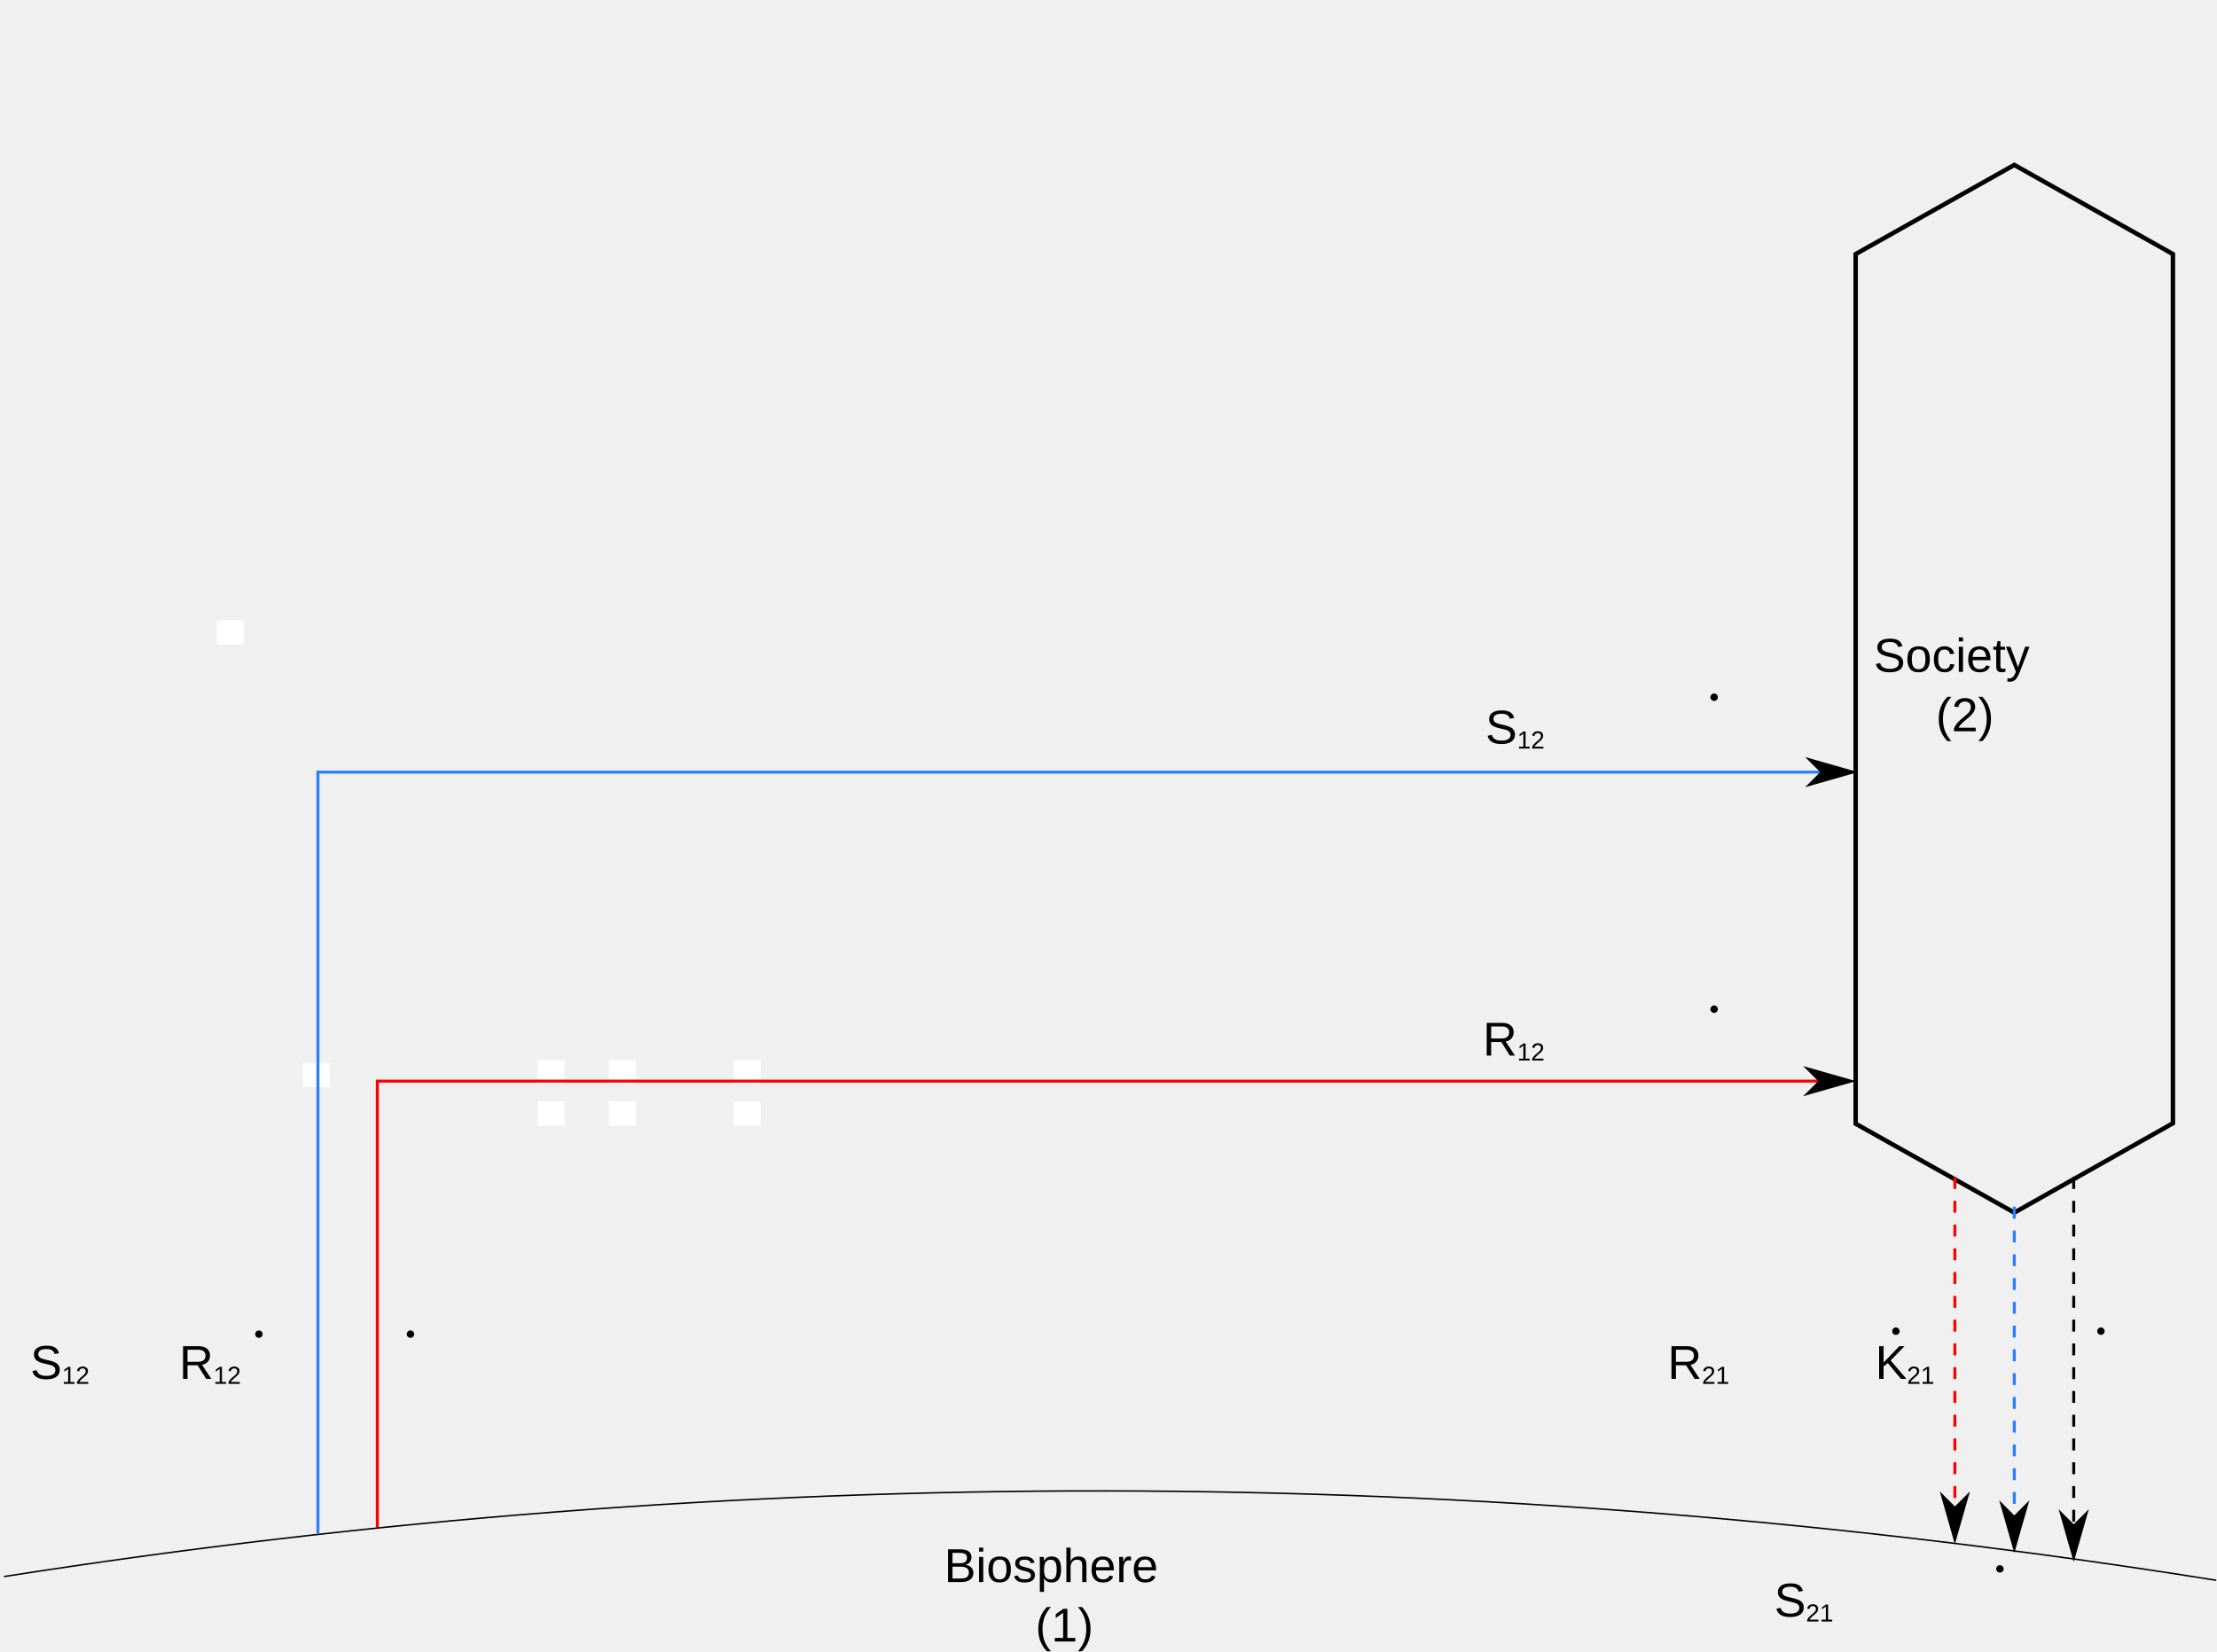
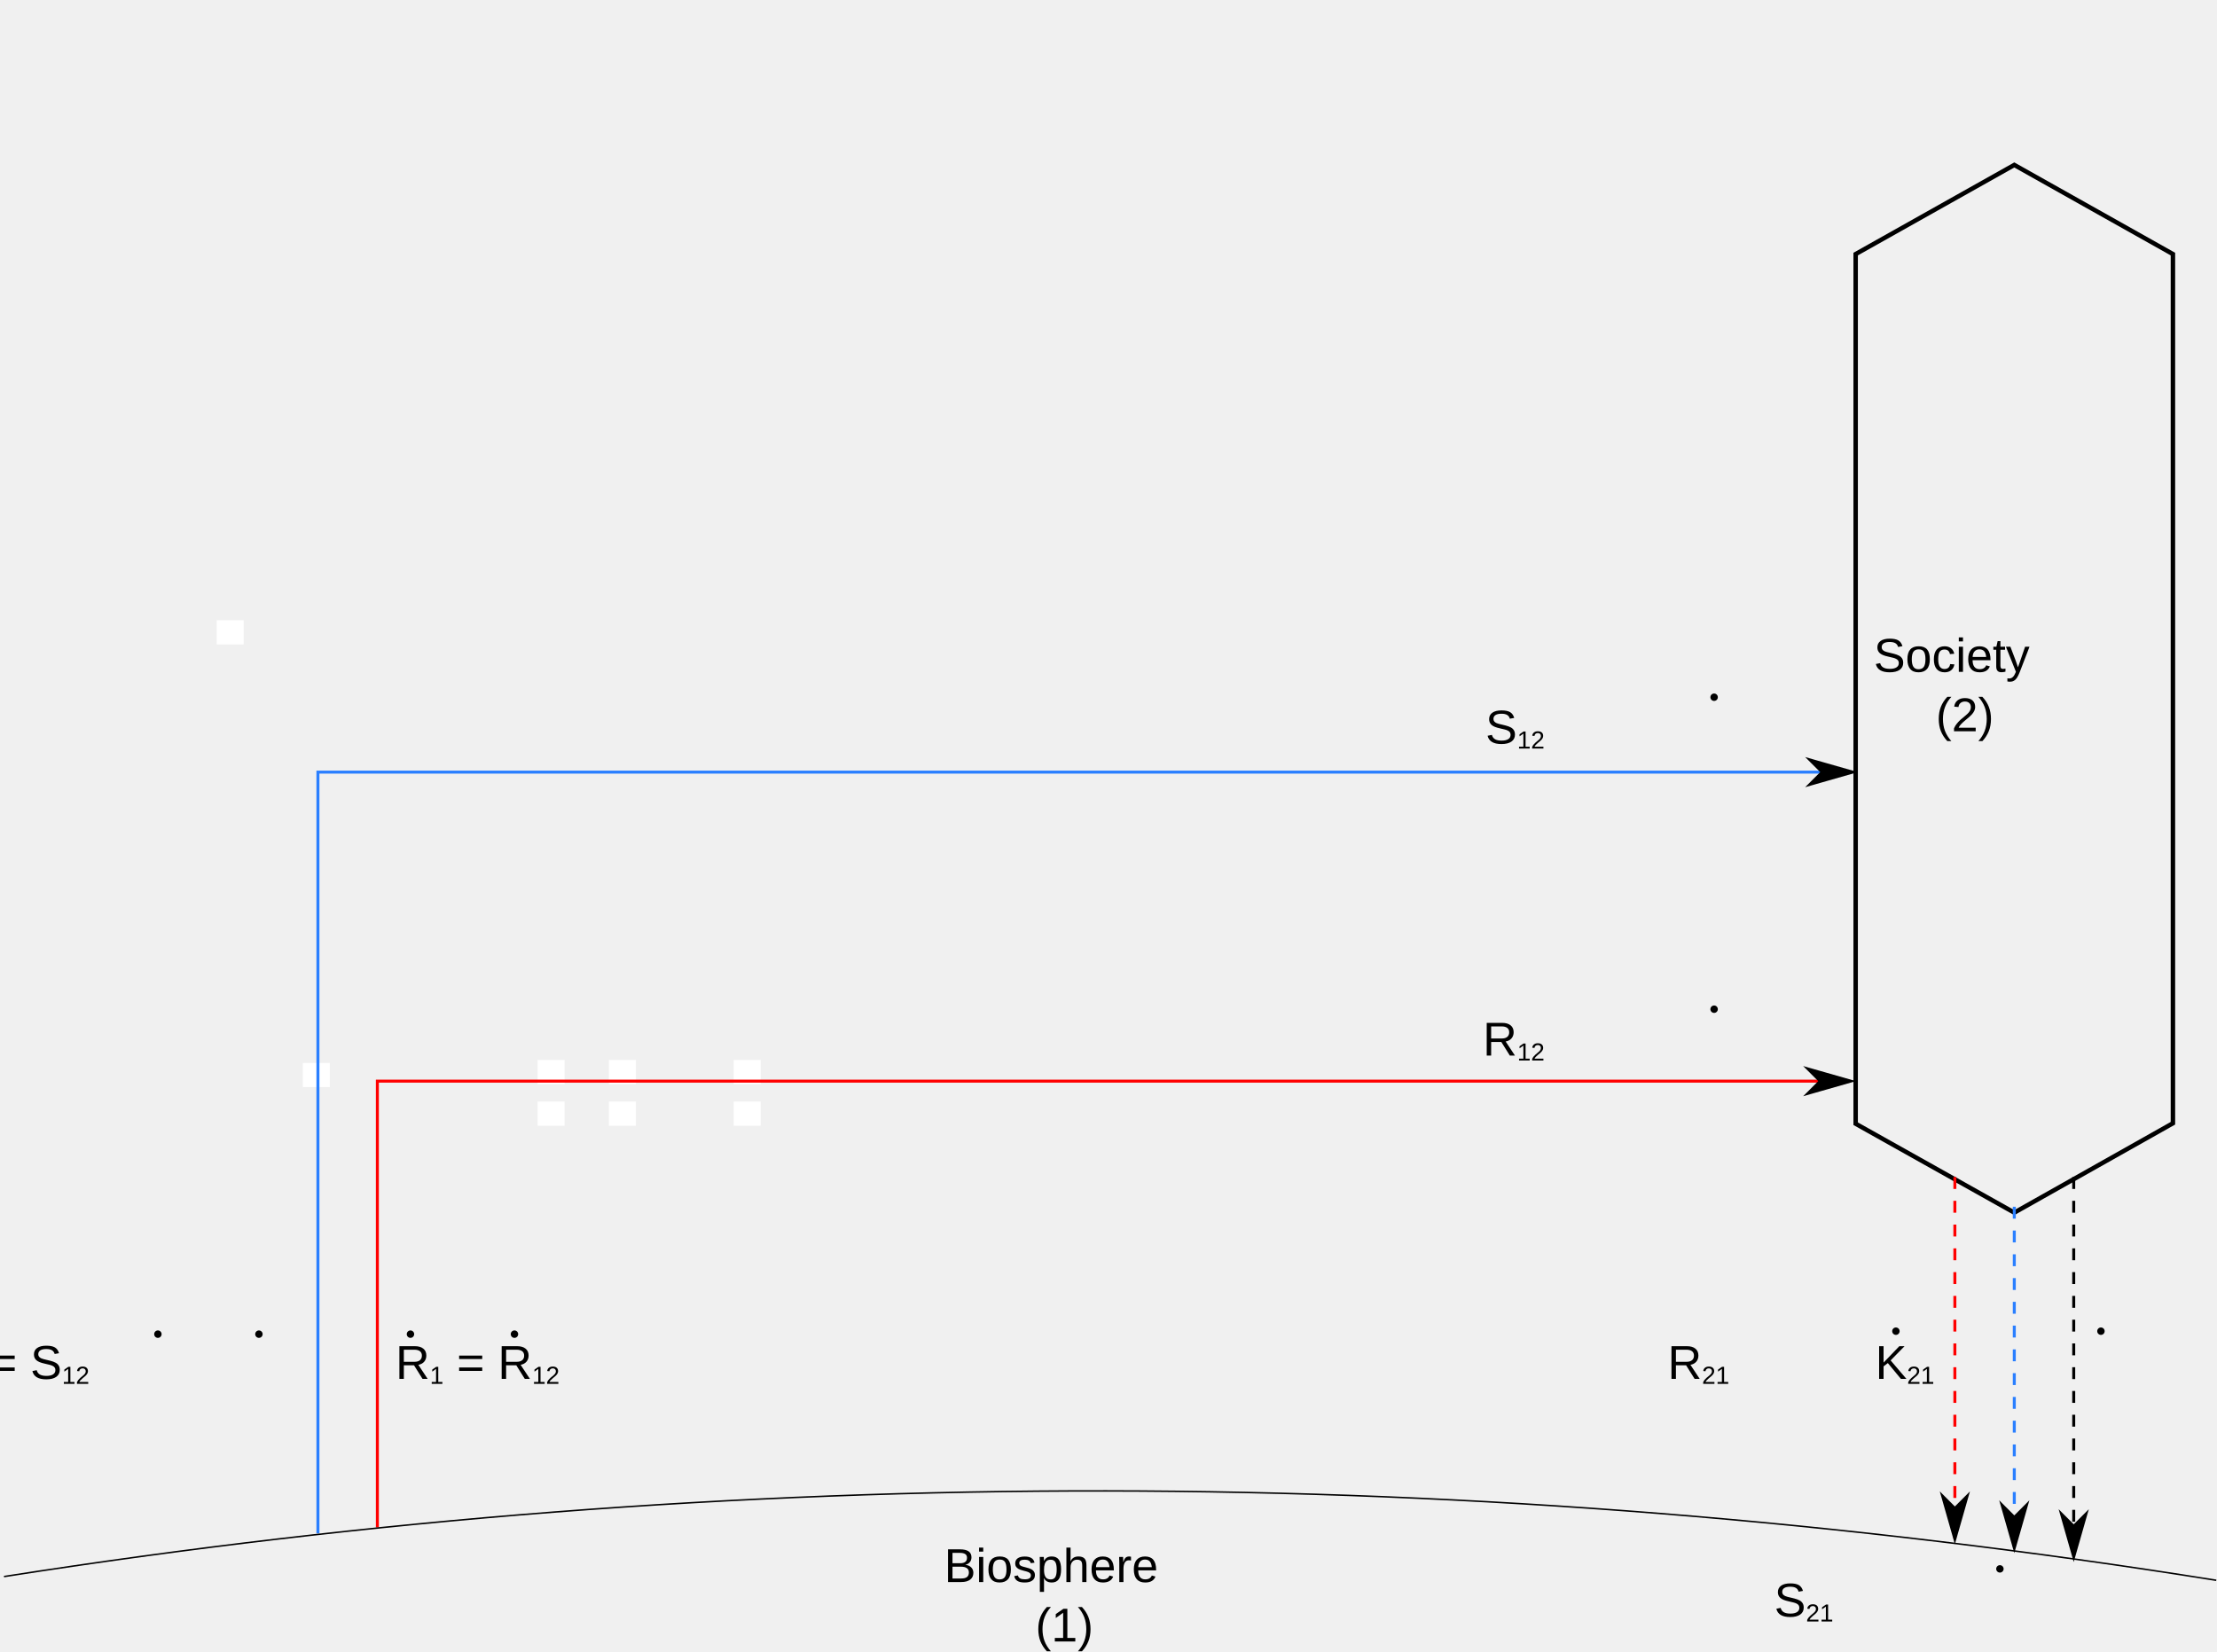
<svg xmlns="http://www.w3.org/2000/svg" version="1.1" width="1492.215" height="1111.64" id="svg2" xml:space="preserve">
  <defs id="defs6">
    <marker orient="auto" refY="0" refX="0" id="Arrow1Lstart" style="overflow:visible">
      <path id="path4143" d="M 0,0 5,-5 -12.5,0 5,5 0,0 z" style="fill-rule:evenodd;stroke:#000000;stroke-width:1pt;marker-start:none" transform="matrix(0.8,0,0,0.8,10,0)" />
    </marker>
    <marker orient="auto" refY="0" refX="0" id="Arrow1Lend" style="overflow:visible">
      <path id="path4132" d="M 0,0 5,-5 -12.5,0 5,5 0,0 z" style="fill-rule:evenodd;stroke:#000000;stroke-width:1pt;marker-start:none" transform="matrix(-0.8,0,0,-0.8,-10,0)" />
    </marker>
    <marker style="overflow:visible" id="InfiniteLineStart" refX="0" refY="0" orient="auto">
      <g id="g4065" transform="translate(-13,0)">
        <circle d="M 3.8,0 C 3.8,0.442 3.442,0.8 3,0.8 2.558,0.8 2.2,0.442 2.2,0 c 0,-0.442 0.358,-0.8 0.8,-0.8 0.442,0 0.8,0.358 0.8,0.8 z" id="circle4067" r="0.8" cy="0" cx="3" />
        <circle d="M 7.3,0 C 7.3,0.442 6.942,0.8 6.5,0.8 6.058,0.8 5.7,0.442 5.7,0 c 0,-0.442 0.358,-0.8 0.8,-0.8 0.442,0 0.8,0.358 0.8,0.8 z" id="circle4069" r="0.8" cy="0" cx="6.5" />
        <circle d="M 10.8,0 C 10.8,0.442 10.442,0.8 10,0.8 9.558,0.8 9.2,0.442 9.2,0 c 0,-0.442 0.358,-0.8 0.8,-0.8 0.442,0 0.8,0.358 0.8,0.8 z" id="circle4071" r="0.8" cy="0" cx="10" />
      </g>
    </marker>
    <marker orient="auto" refY="0" refX="0" id="InfiniteLineStart-3" style="overflow:visible">
      <g transform="translate(-13,0)" id="g4065-9">
        <circle cx="3" cy="0" r="0.8" id="circle4067-9" d="M 3.8,0 C 3.8,0.442 3.442,0.8 3,0.8 2.558,0.8 2.2,0.442 2.2,0 c 0,-0.442 0.358,-0.8 0.8,-0.8 0.442,0 0.8,0.358 0.8,0.8 z" />
        <circle cx="6.5" cy="0" r="0.8" id="circle4069-7" d="M 7.3,0 C 7.3,0.442 6.942,0.8 6.5,0.8 6.058,0.8 5.7,0.442 5.7,0 c 0,-0.442 0.358,-0.8 0.8,-0.8 0.442,0 0.8,0.358 0.8,0.8 z" />
        <circle cx="10" cy="0" r="0.8" id="circle4071-0" d="M 10.8,0 C 10.8,0.442 10.442,0.8 10,0.8 9.558,0.8 9.2,0.442 9.2,0 c 0,-0.442 0.358,-0.8 0.8,-0.8 0.442,0 0.8,0.358 0.8,0.8 z" />
      </g>
    </marker>
    <marker style="overflow:visible" id="Arrow1Lend-0" refX="0" refY="0" orient="auto">
      <path transform="matrix(-0.8,0,0,-0.8,-10,0)" style="fill-rule:evenodd;stroke:#000000;stroke-width:1pt;marker-start:none" d="M 0,0 5,-5 -12.5,0 5,5 0,0 z" id="path4132-2" />
    </marker>
    <marker style="overflow:visible" id="Arrow1Lstart-7" refX="0" refY="0" orient="auto">
      <path transform="matrix(0.8,0,0,0.8,10,0)" style="fill-rule:evenodd;stroke:#000000;stroke-width:1pt;marker-start:none" d="M 0,0 5,-5 -12.5,0 5,5 0,0 z" id="path4143-9" />
    </marker>
    <marker style="overflow:visible" id="EmptyDiamondL" refX="0" refY="0" orient="auto">
      <path transform="scale(0.8,0.8)" style="fill:#ffffff;fill-rule:evenodd;stroke:#000000;stroke-width:1pt;marker-start:none" d="M 0,-7.071 -7.071,0 0,7.071 7.071,0 0,-7.071 z" id="path4169" />
    </marker>
    <marker orient="auto" refY="0" refX="0" id="InfiniteLineStart-0" style="overflow:visible">
      <g transform="translate(-13,0)" id="g4065-5">
        <circle cx="3" cy="0" r="0.8" id="circle4067-6" d="M 3.8,0 C 3.8,0.442 3.442,0.8 3,0.8 2.558,0.8 2.2,0.442 2.2,0 c 0,-0.442 0.358,-0.8 0.8,-0.8 0.442,0 0.8,0.358 0.8,0.8 z" />
        <circle cx="6.5" cy="0" r="0.8" id="circle4069-78" d="M 7.3,0 C 7.3,0.442 6.942,0.8 6.5,0.8 6.058,0.8 5.7,0.442 5.7,0 c 0,-0.442 0.358,-0.8 0.8,-0.8 0.442,0 0.8,0.358 0.8,0.8 z" />
        <circle cx="10" cy="0" r="0.8" id="circle4071-06" d="M 10.8,0 C 10.8,0.442 10.442,0.8 10,0.8 9.558,0.8 9.2,0.442 9.2,0 c 0,-0.442 0.358,-0.8 0.8,-0.8 0.442,0 0.8,0.358 0.8,0.8 z" />
      </g>
    </marker>
    <marker style="overflow:visible" id="Arrow1Lend-7" refX="0" refY="0" orient="auto">
      <path transform="matrix(-0.8,0,0,-0.8,-10,0)" style="fill-rule:evenodd;stroke:#000000;stroke-width:1pt;marker-start:none" d="M 0,0 5,-5 -12.5,0 5,5 0,0 z" id="path4132-0" />
    </marker>
    <marker style="overflow:visible" id="Arrow1Lstart-0" refX="0" refY="0" orient="auto">
      <path transform="matrix(0.8,0,0,0.8,10,0)" style="fill-rule:evenodd;stroke:#000000;stroke-width:1pt;marker-start:none" d="M 0,0 5,-5 -12.5,0 5,5 0,0 z" id="path4143-5" />
    </marker>
  </defs>
  <g transform="matrix(1.25,0,0,-1.25,862.4153,701.1359)" id="g10">
    <g id="g12">
      <rect style="fill:#ffffff;fill-opacity:1;stroke:none" id="rect5371" width="14.543" height="13.012" x="-400.47" y="9.886" transform="scale(1,-1)" />
      <rect transform="scale(1,-1)" y="9.886" x="-362.07" height="13.012" width="14.543" id="rect5373" style="fill:#ffffff;fill-opacity:1;stroke:none" />
      <rect style="fill:#ffffff;fill-opacity:1;stroke:none" id="rect5375" width="14.543" height="13.012" x="-294.87" y="9.886" transform="scale(1,-1)" />
      <rect transform="scale(1,-1)" y="32.286" x="-400.47" height="13.012" width="14.543" id="rect5377" style="fill:#ffffff;fill-opacity:1;stroke:none" />
      <rect style="fill:#ffffff;fill-opacity:1;stroke:none" id="rect5379" width="14.543" height="13.012" x="-362.07" y="32.286" transform="scale(1,-1)" />
      <rect transform="scale(1,-1)" y="32.286" x="-294.87" height="13.012" width="14.543" id="rect5381" style="fill:#ffffff;fill-opacity:1;stroke:none" />
      <rect transform="scale(1,-1)" y="11.486" x="-526.87" height="13.012" width="14.543" id="rect5369" style="fill:#ffffff;fill-opacity:1;stroke:none" />
      <rect style="fill:#ffffff;fill-opacity:1;stroke:none" id="rect5367" width="14.543" height="13.012" x="-573.27" y="-226.914" transform="scale(1,-1)" />
      <text transform="scale(1,-1)" id="text4115" y="291.016" x="-91.893" style="font-size:25.6px;font-style:normal;font-variant:normal;font-weight:normal;font-stretch:normal;text-align:center;line-height:125%;letter-spacing:0px;word-spacing:0px;text-anchor:middle;fill:#000000;fill-opacity:1;stroke:none;font-family:Arial;-inkscape-font-specification:Arial" xml:space="preserve">
        <tspan y="291.016" x="-91.893" id="tspan4117">Biosphere</tspan>
        <tspan y="323.016" x="-91.893" id="tspan4119">(1)</tspan>
      </text>
      <path id="path3349" d="m 306.325,-21.278 -793.062,0 0,-240.344" style="fill:none;stroke:#ff0000;stroke-width:1.6;stroke-linecap:butt;stroke-linejoin:miter;stroke-opacity:1;marker-start:url(#Arrow1Lstart);marker-end:none" />
-       <text transform="scale(1,-1)" id="text4782" y="181.615" x="-446.362" style="font-size:25.6px;font-style:normal;font-variant:normal;font-weight:normal;font-stretch:normal;text-align:end;line-height:125%;letter-spacing:0px;word-spacing:0px;text-anchor:end;fill:#000000;fill-opacity:1;stroke:none;font-family:Arial;-inkscape-font-specification:Arial" xml:space="preserve">
-         <tspan id="tspan3042" x="-446.362" y="181.615">R<tspan style="font-size:52%;baseline-shift:sub" id="tspan3044">12</tspan>
+       <text transform="scale(1,-1)" id="text4782" y="181.615" x="-476.961" style="font-size:25.6px;font-style:normal;font-variant:normal;font-weight:normal;font-stretch:normal;text-align:start;line-height:125%;letter-spacing:0px;word-spacing:0px;text-anchor:start;fill:#000000;fill-opacity:1;stroke:none;font-family:Arial;-inkscape-font-specification:Arial" xml:space="preserve">
+         <tspan id="tspan3042" x="-476.961" y="181.615">R<tspan style="font-size:52%;baseline-shift:sub" id="tspan3067">1</tspan> = R<tspan style="font-size:52%;text-align:start;text-anchor:start;baseline-shift:sub" id="tspan3044">12</tspan>
        </tspan>
      </text>
      <path transform="matrix(0.07404241,0,0,-0.1031305,-455.4258,-131.7017)" d="m -155.143,250.419 c 0,10.71 -12.093,19.393 -27.012,19.393 -14.918,0 -27.012,-8.682 -27.012,-19.393 0,-10.71 12.093,-19.393 27.012,-19.393 14.918,0 27.012,8.682 27.012,19.393 z" id="path4796" style="fill:#000000;fill-opacity:1;stroke:none" />
      <text xml:space="preserve" style="font-size:25.6px;font-style:normal;font-variant:normal;font-weight:normal;font-stretch:normal;text-align:center;line-height:125%;letter-spacing:0px;word-spacing:0px;text-anchor:middle;fill:#000000;fill-opacity:1;stroke:none;font-family:Arial;-inkscape-font-specification:Arial" x="392.962" y="-199.124" id="text3119" transform="scale(1,-1)">
        <tspan id="tspan3123" x="392.962" y="-199.124">Society</tspan>
        <tspan id="tspan3125" x="392.962" y="-167.124">(2)</tspan>
      </text>
      <path d="m 309.271,-44.212 0,468.3 85.42,48 85.417,-48 0,-468.047 -85.417,-48.125 z" id="path4124" style="fill:none;stroke:#000000;stroke-width:2.4;stroke-linecap:butt;stroke-linejoin:miter;stroke-miterlimit:4;stroke-opacity:1;stroke-dasharray:none" />
      <path d="m 394.689,-88.931 0,-183.394" id="path4841" style="fill:none;stroke:#2a7fff;stroke-width:1.6;stroke-linecap:butt;stroke-linejoin:miter;stroke-miterlimit:4;stroke-opacity:1;stroke-dasharray:6.4, 6.4;stroke-dashoffset:0;marker-end:url(#Arrow1Lend)" />
      <text transform="scale(1,-1)" id="text4843" y="309.615" x="411.094" style="font-size:25.6px;font-style:normal;font-variant:normal;font-weight:normal;font-stretch:normal;text-align:end;line-height:125%;letter-spacing:0px;word-spacing:0px;text-anchor:end;fill:#000000;fill-opacity:1;stroke:none;font-family:Arial;-inkscape-font-specification:Arial" xml:space="preserve">
        <tspan y="309.615" x="411.094" id="tspan4845">S<tspan id="tspan4847" style="font-size:52%;baseline-shift:sub">21</tspan>
        </tspan>
      </text>
      <path transform="matrix(0.07404241,0,0,-0.1031305,400.4304,-258.1017)" d="m -155.143,250.419 c 0,10.71 -12.093,19.393 -27.012,19.393 -14.918,0 -27.012,-8.682 -27.012,-19.393 0,-10.71 12.093,-19.393 27.012,-19.393 14.918,0 27.012,8.682 27.012,19.393 z" id="path4849" style="fill:#000000;fill-opacity:1;stroke:none" />
      <path style="fill:none;stroke:#ff0000;stroke-width:1.6;stroke-linecap:butt;stroke-linejoin:miter;stroke-miterlimit:4;stroke-opacity:1;stroke-dasharray:6.4, 6.4;stroke-dashoffset:0;marker-end:url(#Arrow1Lend)" id="path4255" d="m 362.689,-72.931 0,-194.594" />
      <text xml:space="preserve" style="font-size:25.6px;font-style:normal;font-variant:normal;font-weight:normal;font-stretch:normal;text-align:end;line-height:125%;letter-spacing:0px;word-spacing:0px;text-anchor:end;fill:#000000;fill-opacity:1;stroke:none;font-family:Arial;-inkscape-font-specification:Arial" x="355.094" y="181.615" id="text4257" transform="scale(1,-1)">
        <tspan id="tspan4259" x="355.094" y="181.615">R<tspan style="font-size:52%;baseline-shift:sub" id="tspan4261">21</tspan>
        </tspan>
      </text>
      <path style="fill:#000000;fill-opacity:1;stroke:none" id="path4263" d="m -155.143,250.419 c 0,10.71 -12.093,19.393 -27.012,19.393 -14.918,0 -27.012,-8.682 -27.012,-19.393 0,-10.71 12.093,-19.393 27.012,-19.393 14.918,0 27.012,8.682 27.012,19.393 z" transform="matrix(0.07404241,0,0,-0.1031305,344.4304,-130.1017)" />
      <path d="m 426.689,-72.931 0,-204.194" id="path4265" style="fill:none;stroke:#000000;stroke-width:1.6;stroke-linecap:butt;stroke-linejoin:miter;stroke-miterlimit:4;stroke-opacity:1;stroke-dasharray:6.4, 6.4;stroke-dashoffset:0;marker-end:url(#Arrow1Lend)" />
      <text transform="scale(1,-1)" id="text4267" y="181.615" x="465.494" style="font-size:25.6px;font-style:normal;font-variant:normal;font-weight:normal;font-stretch:normal;text-align:end;line-height:125%;letter-spacing:0px;word-spacing:0px;text-anchor:end;fill:#000000;fill-opacity:1;stroke:none;font-family:Arial;-inkscape-font-specification:Arial" xml:space="preserve">
        <tspan y="181.615" x="465.494" id="tspan4269">K<tspan id="tspan4271" style="font-size:52%;baseline-shift:sub">21</tspan>
        </tspan>
      </text>
      <path transform="matrix(0.07404241,0,0,-0.1031305,454.8304,-130.1017)" d="m -155.143,250.419 c 0,10.71 -12.093,19.393 -27.012,19.393 -14.918,0 -27.012,-8.682 -27.012,-19.393 0,-10.71 12.093,-19.393 27.012,-19.393 14.918,0 27.012,8.682 27.012,19.393 z" id="path4273" style="fill:#000000;fill-opacity:1;stroke:none" />
      <text xml:space="preserve" style="font-size:40px;font-style:normal;font-weight:normal;line-height:125%;letter-spacing:0px;word-spacing:0px;fill:#000000;fill-opacity:1;stroke:none;font-family:Sans" x="1491.808" y="664.912" id="text3105" transform="matrix(0.8,0,0,-0.8,-637.6017,333.1218)">
        <tspan id="tspan3107" x="1491.808" y="664.912" />
      </text>
      <g id="g10-3" transform="translate(1225.022,-64.78471)">
        <g id="g12-9">
          <text transform="matrix(0.8,0,0,-0.8,-637.6017,333.1218)" id="text3105-3" y="664.912" x="1491.808" style="font-size:40px;font-style:normal;font-weight:normal;line-height:125%;letter-spacing:0px;word-spacing:0px;fill:#000000;fill-opacity:1;stroke:none;font-family:Sans" xml:space="preserve">
            <tspan y="664.912" x="1491.808" id="tspan3107-8" />
          </text>
        </g>
      </g>
      <text xml:space="preserve" style="font-size:25.6px;font-style:normal;font-variant:normal;font-weight:normal;font-stretch:normal;text-align:end;line-height:125%;letter-spacing:0px;word-spacing:0px;text-anchor:end;fill:#000000;fill-opacity:1;stroke:none;font-family:Arial;-inkscape-font-specification:Arial" x="255.607" y="-160.487" id="text6397" transform="scale(1,-1)">
        <tspan id="tspan6399" x="255.607" y="-160.487">S<tspan style="font-size:52%;baseline-shift:sub" id="tspan6401">12</tspan>
        </tspan>
      </text>
      <path style="fill:#000000;fill-opacity:1;stroke:none" id="path6403" d="m -155.143,250.419 c 0,10.71 -12.093,19.393 -27.012,19.393 -14.918,0 -27.012,-8.682 -27.012,-19.393 0,-10.71 12.093,-19.393 27.012,-19.393 14.918,0 27.012,8.682 27.012,19.393 z" transform="matrix(0.07404241,0,0,-0.1031305,246.5436,211.2853)" />
      <path style="fill:none;stroke:#2a7fff;stroke-width:1.6;stroke-linecap:butt;stroke-linejoin:miter;stroke-opacity:1;marker-start:url(#Arrow1Lstart);marker-end:none" d="m 307.394,145.122 -826.131,0 0,-409.944" id="path4213" />
      <text xml:space="preserve" style="font-size:25.6px;font-style:normal;font-variant:normal;font-weight:normal;font-stretch:normal;text-align:end;line-height:125%;letter-spacing:0px;word-spacing:0px;text-anchor:end;fill:#000000;fill-opacity:1;stroke:none;font-family:Arial;-inkscape-font-specification:Arial" x="255.607" y="7.513" id="text4223" transform="scale(1,-1)">
        <tspan id="tspan4225" x="255.607" y="7.513">R<tspan style="font-size:52%;baseline-shift:sub" id="tspan4227">12</tspan>
        </tspan>
      </text>
      <path style="fill:#000000;fill-opacity:1;stroke:none" id="path4229" d="m -155.143,250.419 c 0,10.71 -12.093,19.393 -27.012,19.393 -14.918,0 -27.012,-8.682 -27.012,-19.393 0,-10.71 12.093,-19.393 27.012,-19.393 14.918,0 27.012,8.682 27.012,19.393 z" transform="matrix(0.07404241,0,0,-0.1031305,246.5436,43.2853)" />
      <text xml:space="preserve" style="font-size:25.6px;font-style:normal;font-variant:normal;font-weight:normal;font-stretch:normal;text-align:end;line-height:125%;letter-spacing:0px;word-spacing:0px;text-anchor:end;fill:#000000;fill-opacity:1;stroke:none;font-family:Arial;-inkscape-font-specification:Arial" x="-527.962" y="181.615" id="text4247" transform="scale(1,-1)">
-         <tspan y="181.615" x="-527.962" id="tspan4249">S<tspan id="tspan4251" style="font-size:52%;baseline-shift:sub">12</tspan>
+         <tspan y="181.615" x="-527.962" id="tspan4249">S<tspan style="font-size:52%;baseline-shift:sub" id="tspan3071">1</tspan> = S<tspan id="tspan4251" style="font-size:52%;baseline-shift:sub">12</tspan>
        </tspan>
      </text>
      <path style="fill:#000000;fill-opacity:1;stroke:none" id="path4253" d="m -155.143,250.419 c 0,10.71 -12.093,19.393 -27.012,19.393 -14.918,0 -27.012,-8.682 -27.012,-19.393 0,-10.71 12.093,-19.393 27.012,-19.393 14.918,0 27.012,8.682 27.012,19.393 z" transform="matrix(0.07404241,0,0,-0.1031305,-537.0258,-131.7017)" />
      <path style="fill:none;stroke:#000000;stroke-width:0.8px;stroke-linecap:butt;stroke-linejoin:miter;stroke-opacity:1" d="m -687.781,-288.069 c 394.415,61.799 791.458,61.868 1191.221,-2.005" id="path3256" />
+       <path style="fill:#000000;fill-opacity:1;stroke:none" id="path3069" d="m -155.143,250.419 a 27.012,19.393 0 1 1 -54.023,0 27.012,19.393 0 1 1 54.023,0 z" transform="matrix(0.07404241,0,0,-0.1031305,-399.4258,-131.7017)" />
+       <path transform="matrix(0.07404241,0,0,-0.1031305,-591.4258,-131.7017)" d="m -155.143,250.419 a 27.012,19.393 0 1 1 -54.023,0 27.012,19.393 0 1 1 54.023,0 z" id="path3073" style="fill:#000000;fill-opacity:1;stroke:none" />
    </g>
  </g>
</svg>
